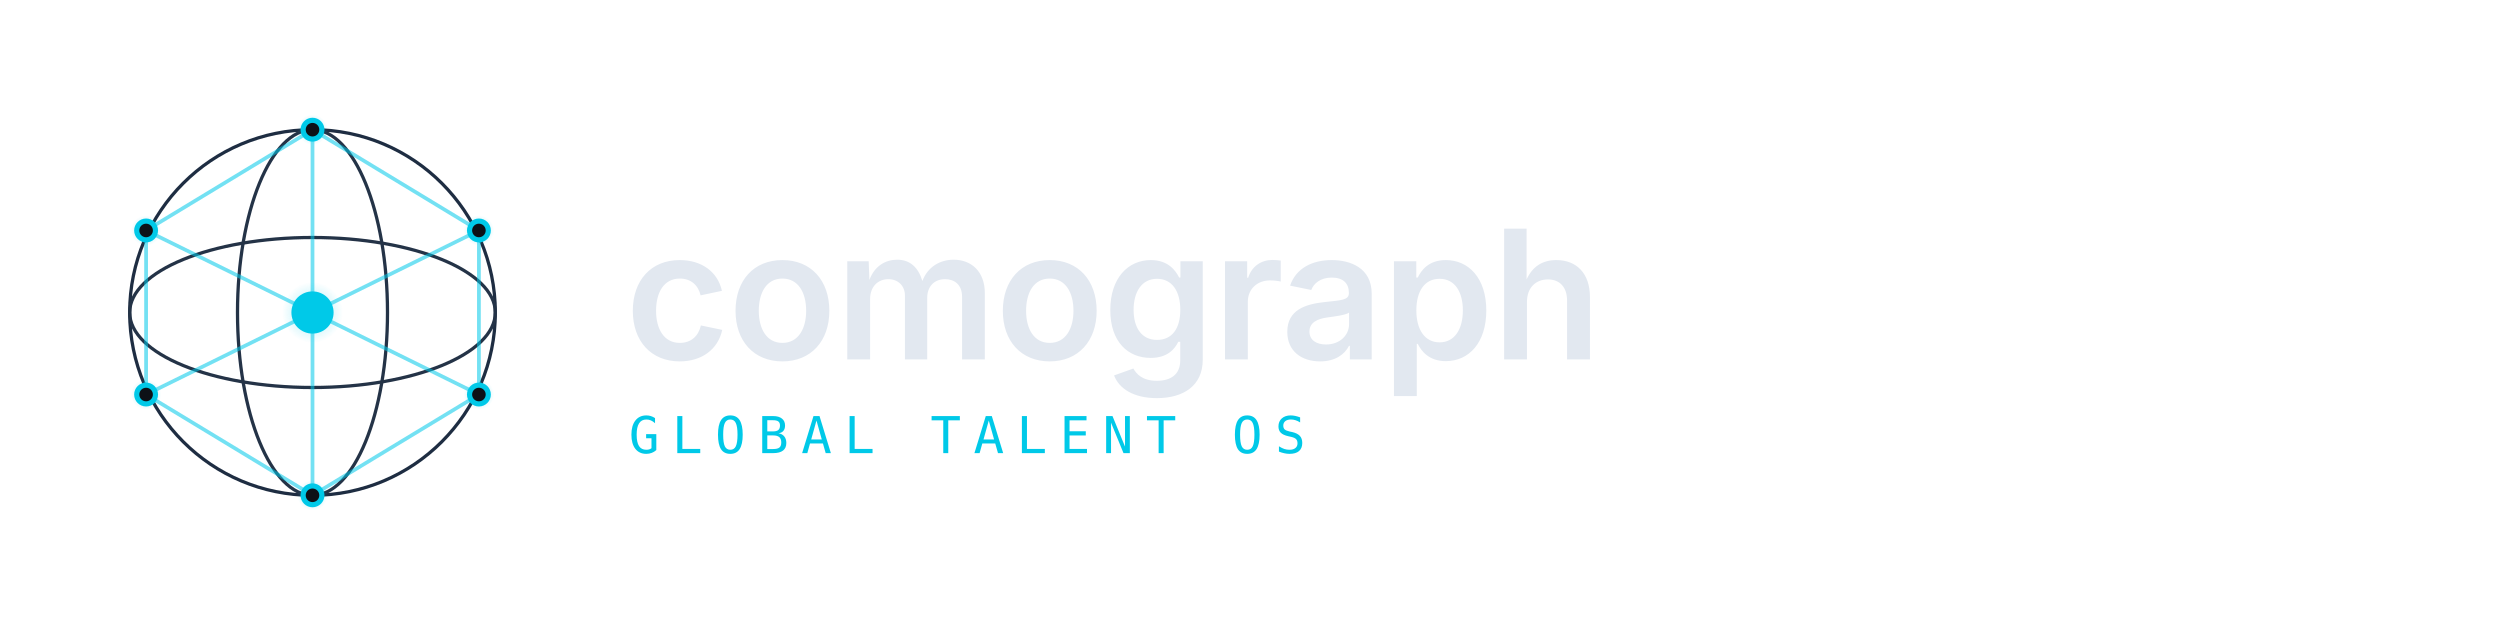
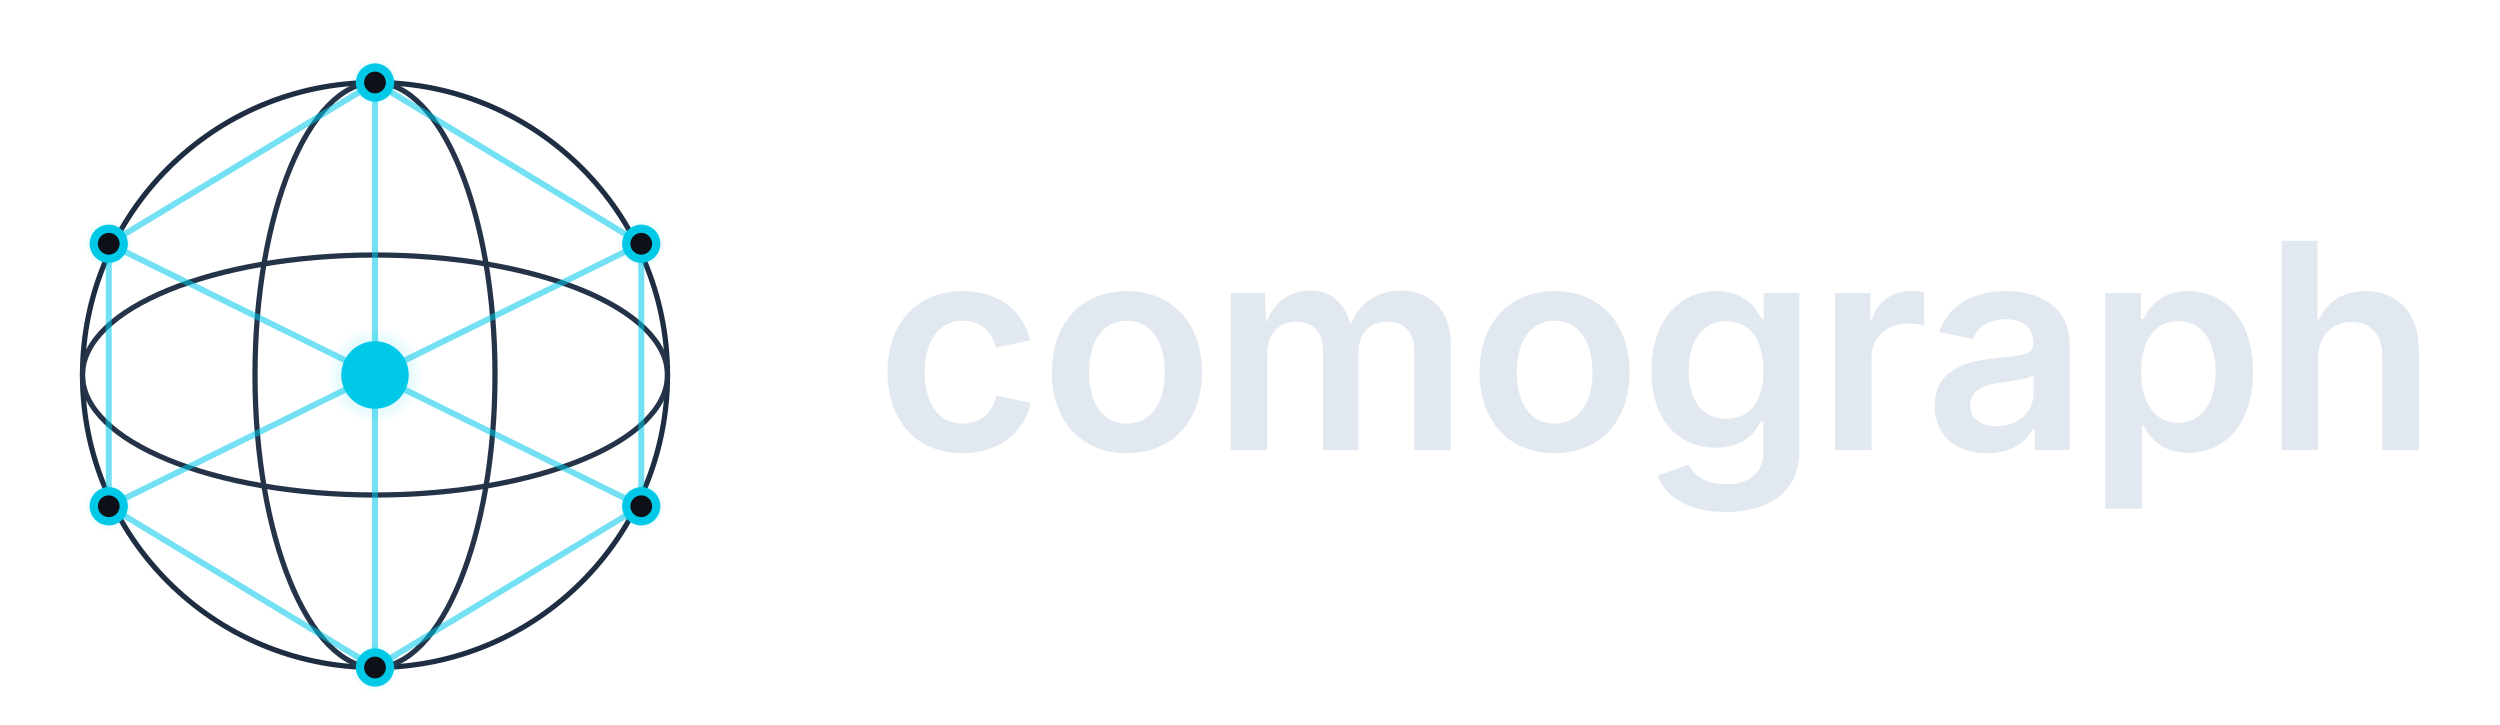
- <svg xmlns="http://www.w3.org/2000/svg" viewBox="0 0 640 160" width="640" height="160">
+ <svg xmlns="http://www.w3.org/2000/svg" viewBox="0 0 400 116" width="400" height="116">
  <defs>
    <radialGradient id="nodeglow" cx="50%" cy="50%" r="50%">
      <stop offset="0%" stop-color="#00C9E8" stop-opacity="0.35" />
      <stop offset="100%" stop-color="#00C9E8" stop-opacity="0" />
    </radialGradient>
  </defs>
-   <g transform="translate(20, 20) scale(0.6)">
+   <g transform="scale(0.6)">
    <ellipse cx="100" cy="100" rx="78" ry="78" fill="none" stroke="#1E2D42" stroke-width="1.4" />
    <ellipse cx="100" cy="100" rx="78" ry="32" fill="none" stroke="#243347" stroke-width="1.4" />
    <ellipse cx="100" cy="100" rx="32" ry="78" fill="none" stroke="#243347" stroke-width="1.4" />
    <g stroke="#00C9E8" stroke-width="1.6" stroke-opacity="0.55" fill="none">
      <line x1="100" y1="22" x2="100" y2="100" />
      <line x1="100" y1="100" x2="171" y2="65" />
      <line x1="100" y1="100" x2="171" y2="135" />
      <line x1="100" y1="100" x2="100" y2="178" />
      <line x1="100" y1="100" x2="29" y2="135" />
      <line x1="100" y1="100" x2="29" y2="65" />
      <line x1="100" y1="22" x2="171" y2="65" />
      <line x1="171" y1="65" x2="171" y2="135" />
      <line x1="171" y1="135" x2="100" y2="178" />
      <line x1="100" y1="178" x2="29" y2="135" />
      <line x1="29" y1="135" x2="29" y2="65" />
      <line x1="29" y1="65" x2="100" y2="22" />
    </g>
    <circle cx="100" cy="22" r="6.5" fill="url(#nodeglow)" />
    <circle cx="100" cy="22" r="4" fill="#0D1117" stroke="#00C9E8" stroke-width="2.2" />
    <circle cx="171" cy="65" r="6.5" fill="url(#nodeglow)" />
    <circle cx="171" cy="65" r="4" fill="#0D1117" stroke="#00C9E8" stroke-width="2.2" />
    <circle cx="171" cy="135" r="6.5" fill="url(#nodeglow)" />
    <circle cx="171" cy="135" r="4" fill="#0D1117" stroke="#00C9E8" stroke-width="2.2" />
    <circle cx="100" cy="178" r="6.5" fill="url(#nodeglow)" />
    <circle cx="100" cy="178" r="4" fill="#0D1117" stroke="#00C9E8" stroke-width="2.2" />
    <circle cx="29" cy="135" r="6.5" fill="url(#nodeglow)" />
    <circle cx="29" cy="135" r="4" fill="#0D1117" stroke="#00C9E8" stroke-width="2.2" />
    <circle cx="29" cy="65" r="6.5" fill="url(#nodeglow)" />
    <circle cx="29" cy="65" r="4" fill="#0D1117" stroke="#00C9E8" stroke-width="2.2" />
    <circle cx="100" cy="100" r="13" fill="url(#nodeglow)" />
    <circle cx="100" cy="100" r="9" fill="#00C9E8" />
  </g>
-   <text x="160" y="92" font-family="Inter, -apple-system, sans-serif" font-size="46" font-weight="600" letter-spacing="-0.5" fill="#E2E8F0">comograph</text>
-   <text x="161" y="116" font-family="'JetBrains Mono', monospace" font-size="13" font-weight="500" letter-spacing="3.2" fill="#00C9E8">GLOBAL TALENT OS</text>
+   <text x="140" y="72" font-family="Inter, -apple-system, sans-serif" font-size="46" font-weight="600" letter-spacing="-0.5" fill="#E2E8F0">comograph</text>
</svg>
